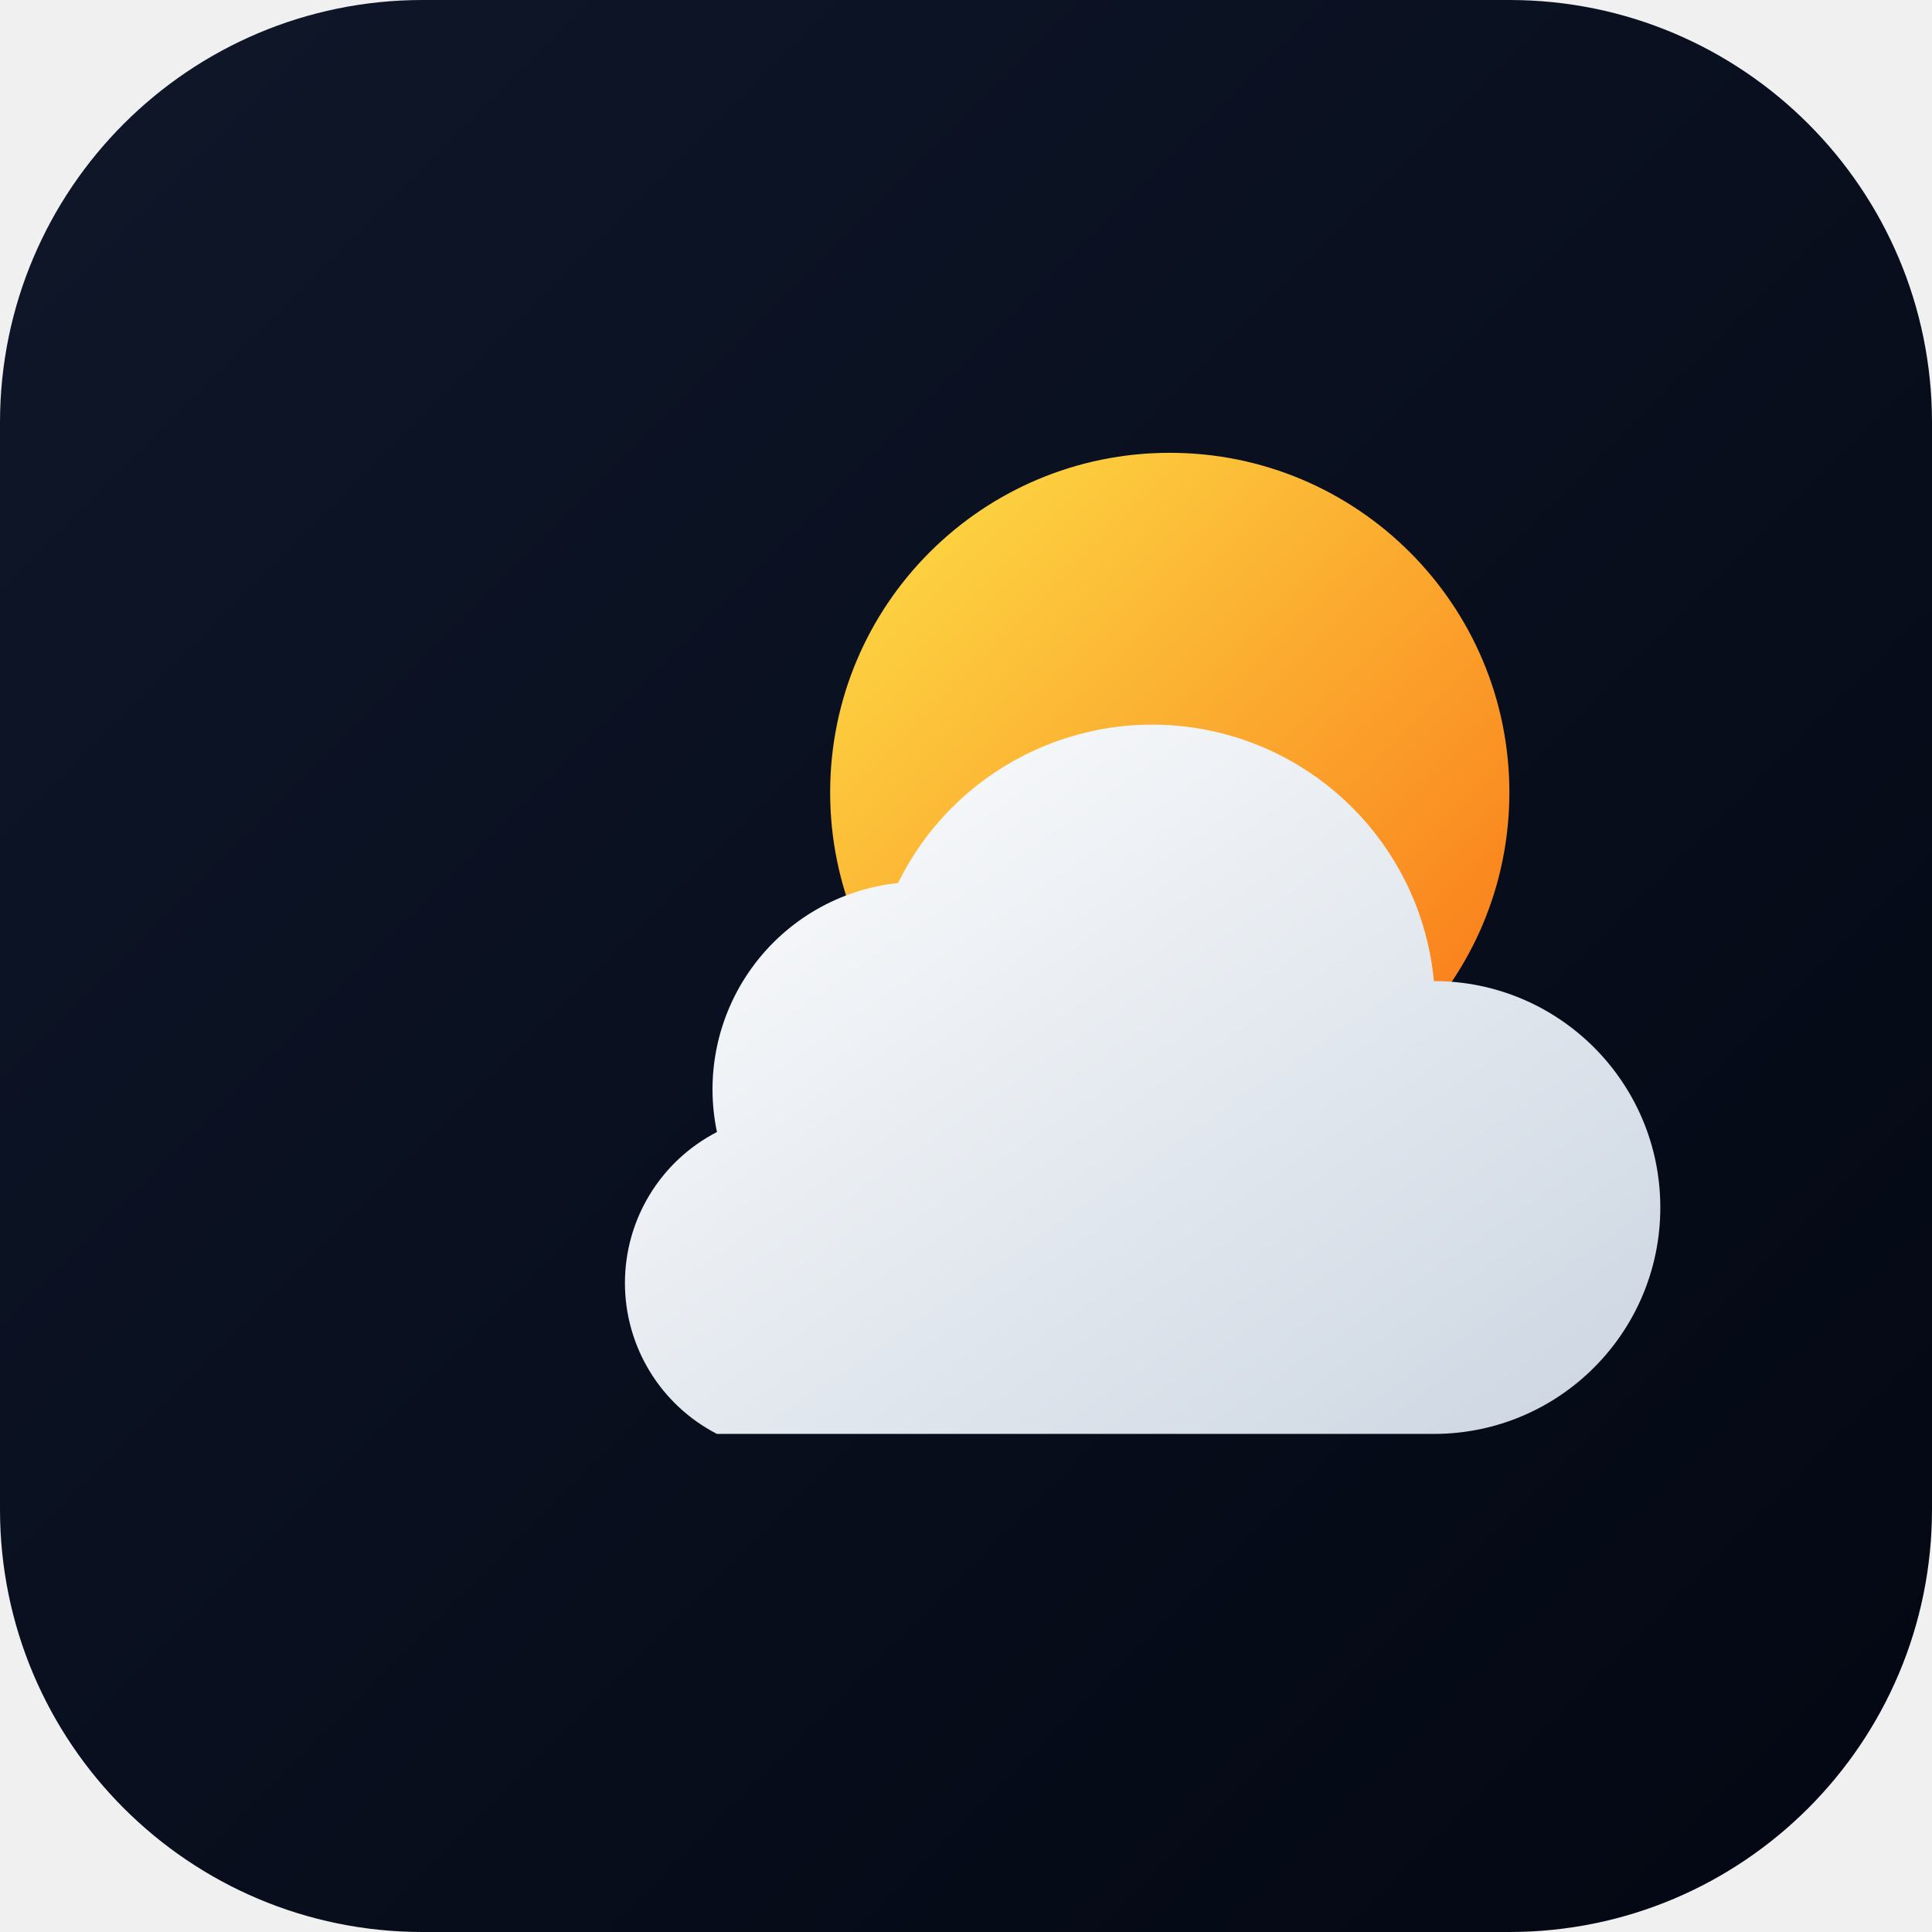
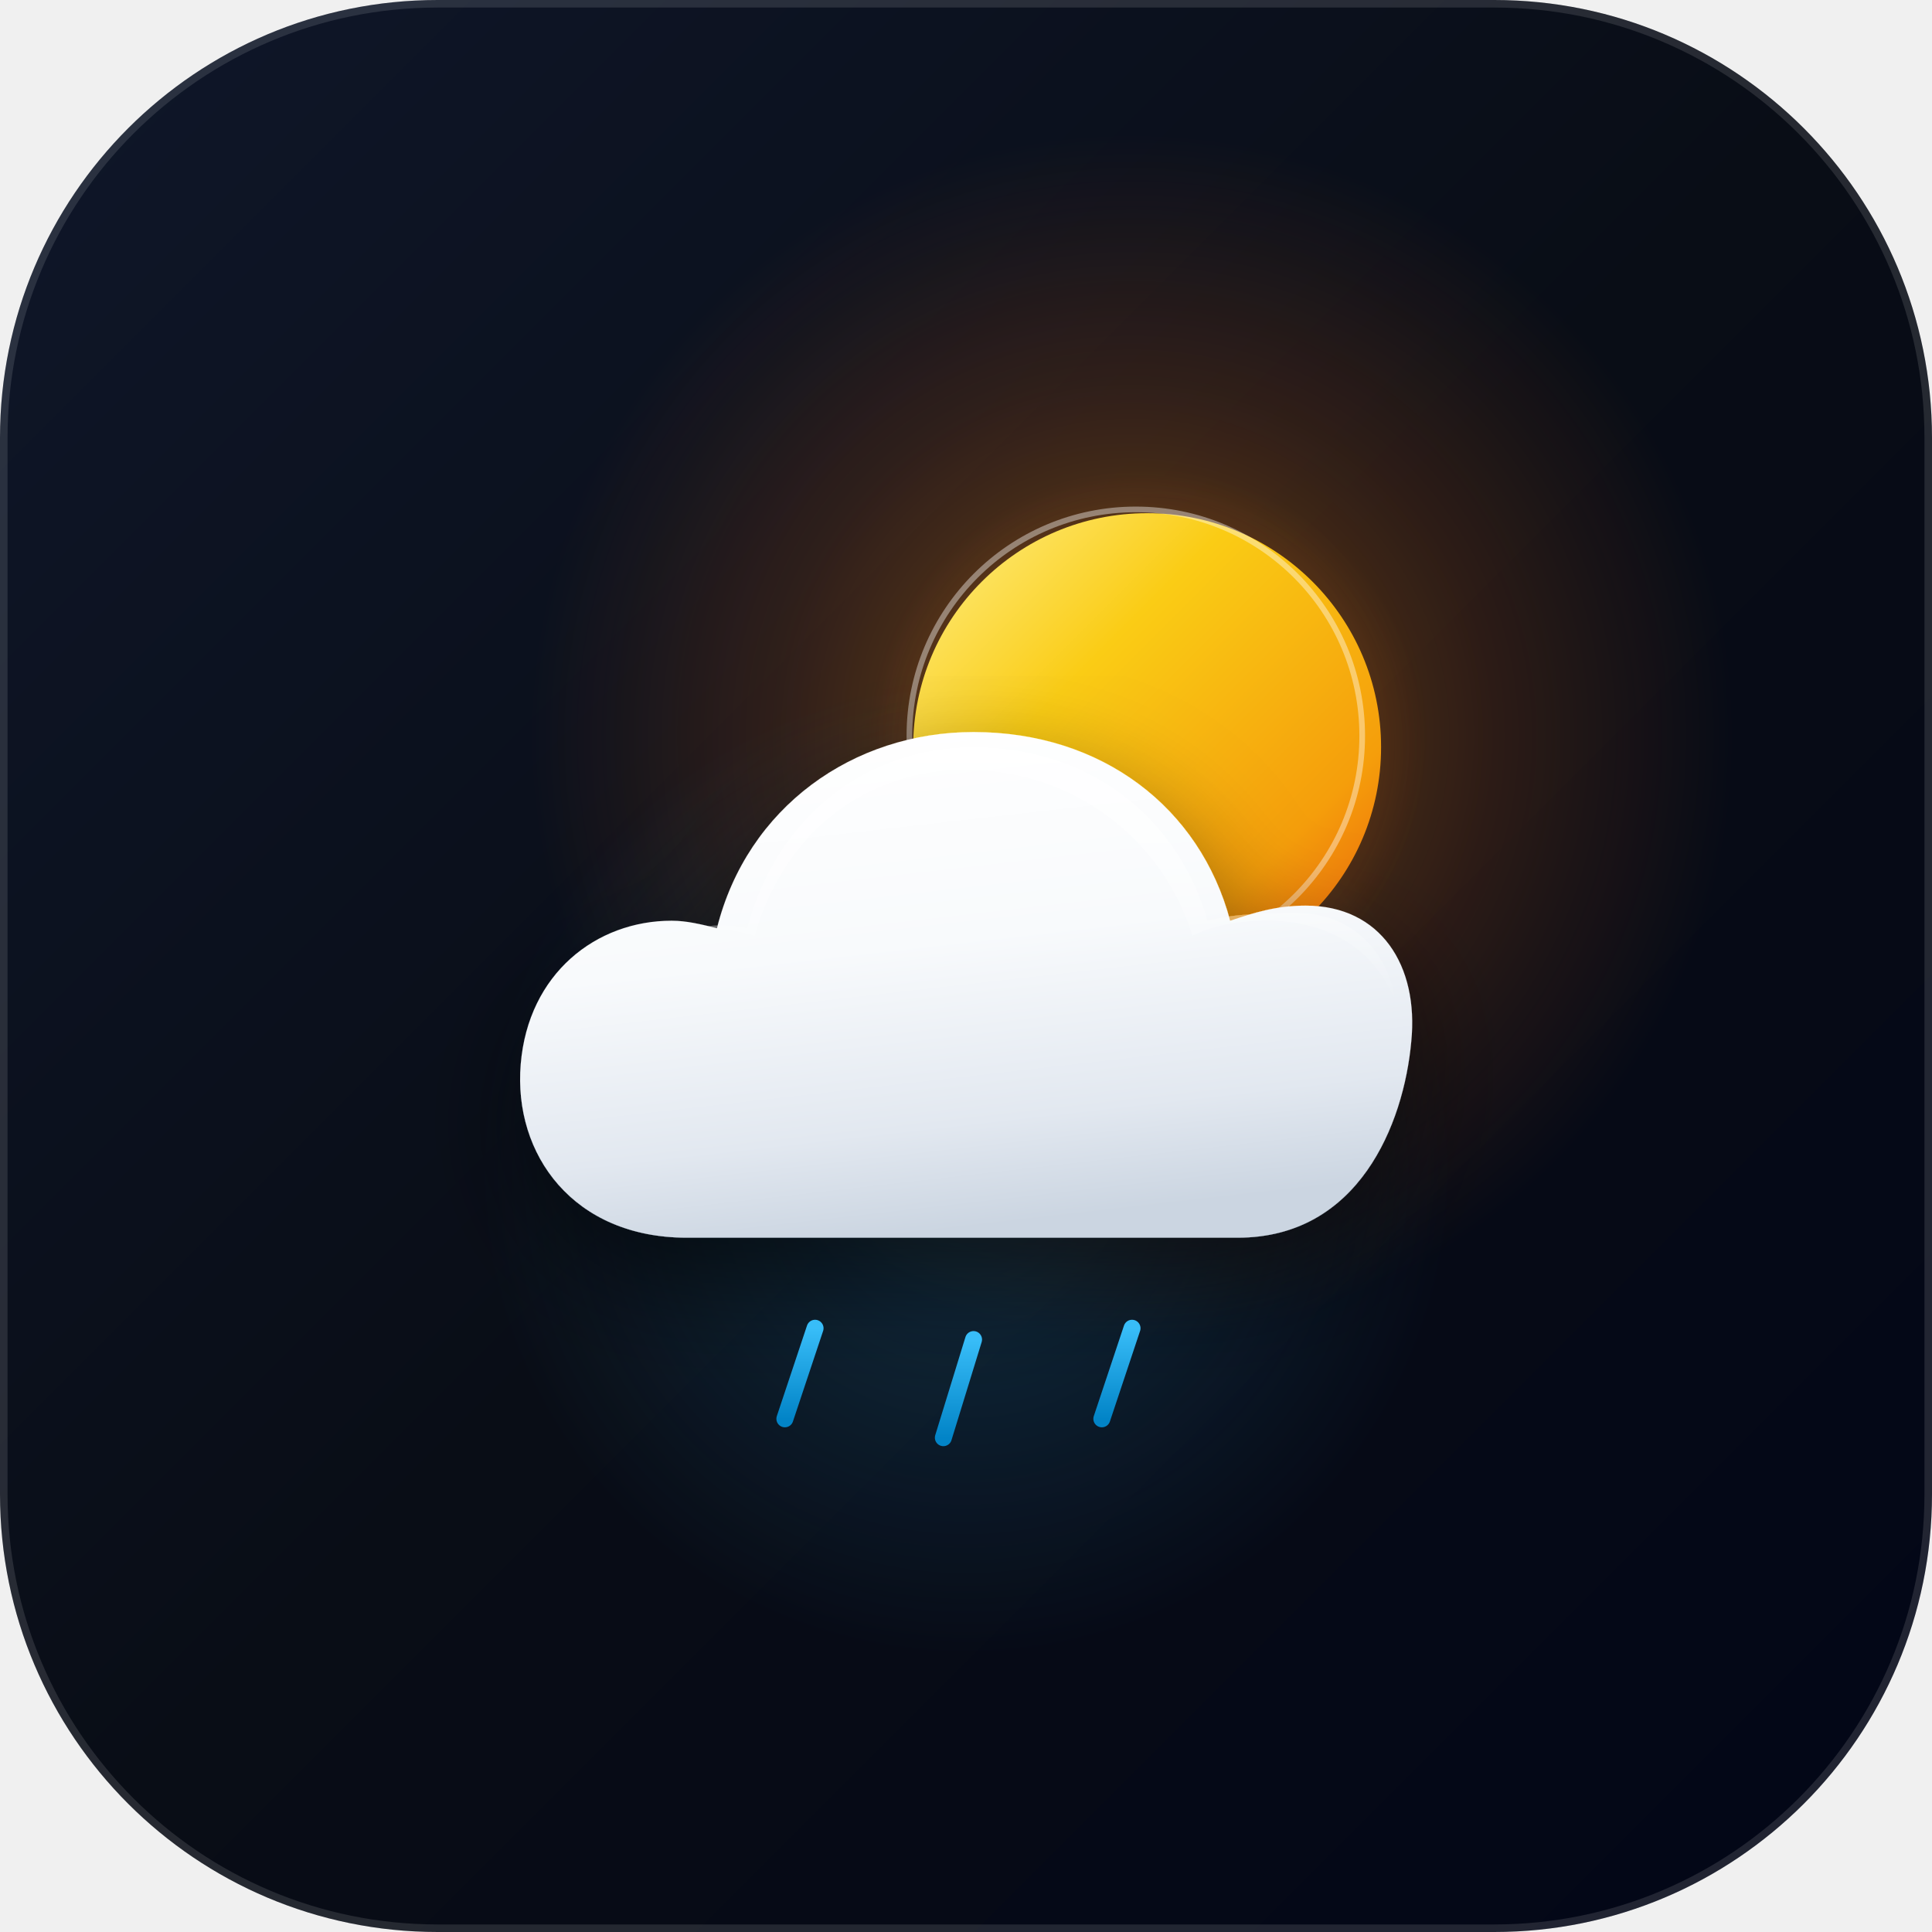
<svg xmlns="http://www.w3.org/2000/svg" viewBox="0 0 512 512">
  <defs>
    <linearGradient id="bgGrad" x1="0%" y1="0%" x2="100%" y2="100%">
      <stop offset="0%" stop-color="#0f172a" />
-       <stop offset="100%" stop-color="#030712" />
+       <stop offset="50%" stop-color="#090d16" />
+       <stop offset="100%" stop-color="#020617" />
    </linearGradient>
-     <linearGradient id="sunGrad" x1="0%" y1="0%" x2="100%" y2="100%">
-       <stop offset="0%" stop-color="#fde047" />
-       <stop offset="100%" stop-color="#f97316" />
+     <radialGradient id="sunCorona" cx="50%" cy="50%" r="50%">
+       <stop offset="0%" stop-color="#f59e0b" stop-opacity="0.45" />
+       <stop offset="60%" stop-color="#f97316" stop-opacity="0.15" />
+       <stop offset="100%" stop-color="#f97316" stop-opacity="0" />
+     </radialGradient>
+     <linearGradient id="sunCore" x1="0%" y1="0%" x2="100%" y2="100%">
+       <stop offset="0%" stop-color="#fef08a" />
+       <stop offset="35%" stop-color="#facc15" />
+       <stop offset="75%" stop-color="#f59e0b" />
+       <stop offset="100%" stop-color="#ea580c" />
    </linearGradient>
-     <linearGradient id="cloudGrad" x1="0%" y1="0%" x2="100%" y2="100%">
+     <filter id="cloudShadow" x="-20%" y="-20%" width="140%" height="150%">
+       <feDropShadow dx="0" dy="12" stdDeviation="14" flood-color="#000000" flood-opacity="0.55" />
+     </filter>
+     <linearGradient id="cloudGrad" x1="20%" y1="0%" x2="40%" y2="100%">
      <stop offset="0%" stop-color="#ffffff" />
+       <stop offset="45%" stop-color="#f8fafc" />
+       <stop offset="80%" stop-color="#e2e8f0" />
      <stop offset="100%" stop-color="#cbd5e1" />
    </linearGradient>
+     <linearGradient id="cloudRim" x1="0%" y1="0%" x2="0%" y2="100%">
+       <stop offset="0%" stop-color="#ffffff" stop-opacity="0.8" />
+       <stop offset="100%" stop-color="#ffffff" stop-opacity="0" />
+     </linearGradient>
+     <linearGradient id="dropGrad" x1="0%" y1="0%" x2="0%" y2="100%">
+       <stop offset="0%" stop-color="#38bdf8" />
+       <stop offset="100%" stop-color="#0284c7" />
+     </linearGradient>
+     <radialGradient id="ambientCyan" cx="50%" cy="50%" r="50%">
+       <stop offset="0%" stop-color="#38bdf8" stop-opacity="0.2" />
+       <stop offset="100%" stop-color="#38bdf8" stop-opacity="0" />
+     </radialGradient>
  </defs>
-   <rect width="512" height="512" rx="112" fill="url(#bgGrad)" />
-   <circle cx="310" cy="210" r="90" fill="url(#sunGrad)" />
-   <path d="M190 380 h190 a60 60 0 0 0 0-120 a75 75 0 0 0-142-26 a55 55 0 0 0-48 66 a45 45 0 0 0 0 80 z" fill="url(#cloudGrad)" />
+   <rect width="512" height="512" rx="116" fill="url(#bgGrad)" />
+   <rect x="1" y="1" width="510" height="510" rx="115" fill="none" stroke="rgba(255,255,255,0.12)" stroke-width="2" />
+   <circle cx="300" cy="195" r="160" fill="url(#sunCorona)" />
+   <circle cx="256" cy="310" r="130" fill="url(#ambientCyan)" />
+   <circle cx="304" cy="198" r="74" fill="url(#sunCorona)" />
+   <circle cx="304" cy="198" r="62" fill="url(#sunCore)" />
+   <circle cx="301" cy="195" r="60" fill="none" stroke="#ffffff" stroke-width="1.5" opacity="0.4" />
+   <g filter="url(#cloudShadow)">
+     <path d="M 182 328              C 152 328 136 306 138 282              C 140 258 158 244 178 244              C 182 244 186 245 190 246              C 198 214 226 194 258 194              C 292 194 318 214 326 244              C 332 242 338 240 346 240              C 366 240 376 256 374 276              C 372 298 360 328 328 328              Z" fill="url(#cloudGrad)" />
+     <path d="M 182 246              C 190 245 194 245 198 246              C 206 216 230 198 258 198              C 288 198 312 216 320 244              C 328 242 336 242 344 242              C 358 242 368 252 370 266              C 364 250 350 244 336 244              C 326 244 320 246 316 248              C 308 222 284 204 256 204              C 230 204 208 220 200 248              C 194 246 186 246 182 246 Z" fill="url(#cloudRim)" />
+   </g>
+   <line x1="216" y1="352" x2="208" y2="376" stroke="url(#dropGrad)" stroke-width="4.5" stroke-linecap="round" />
+   <line x1="258" y1="355" x2="250" y2="381" stroke="url(#dropGrad)" stroke-width="4.5" stroke-linecap="round" />
+   <line x1="300" y1="352" x2="292" y2="376" stroke="url(#dropGrad)" stroke-width="4.5" stroke-linecap="round" />
</svg>
